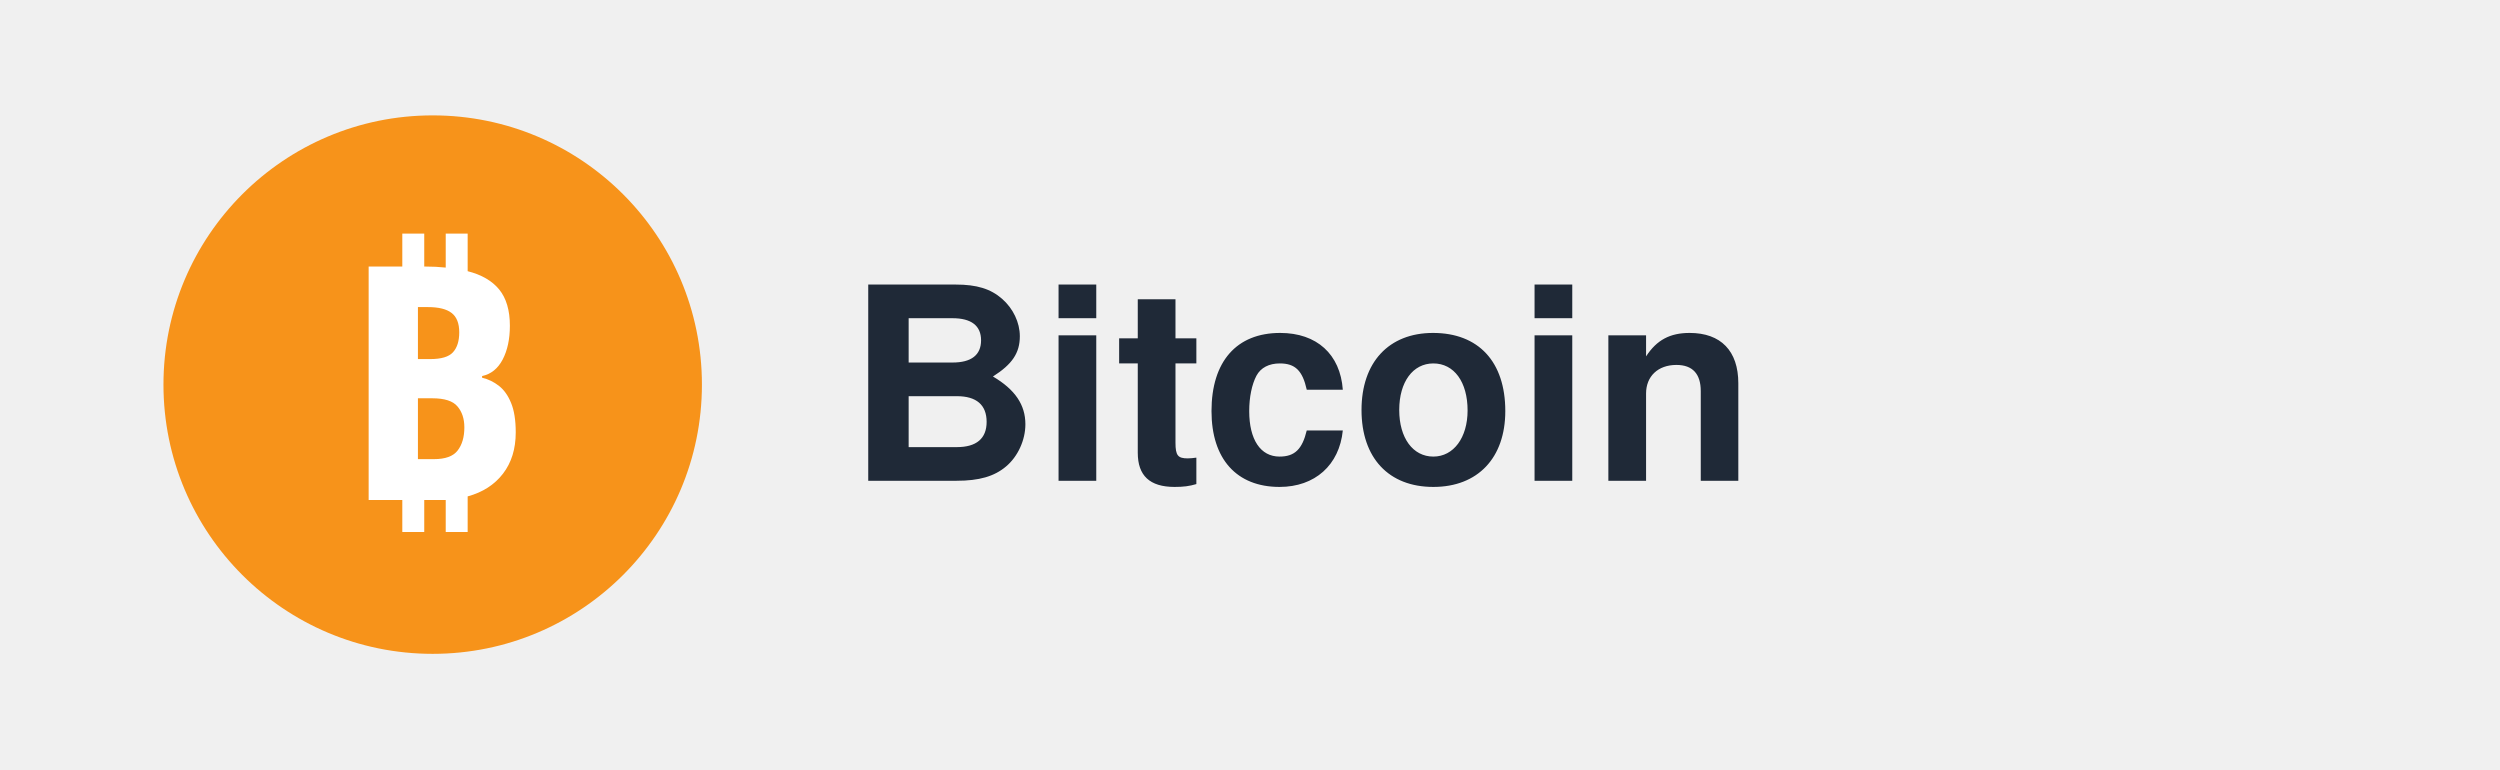
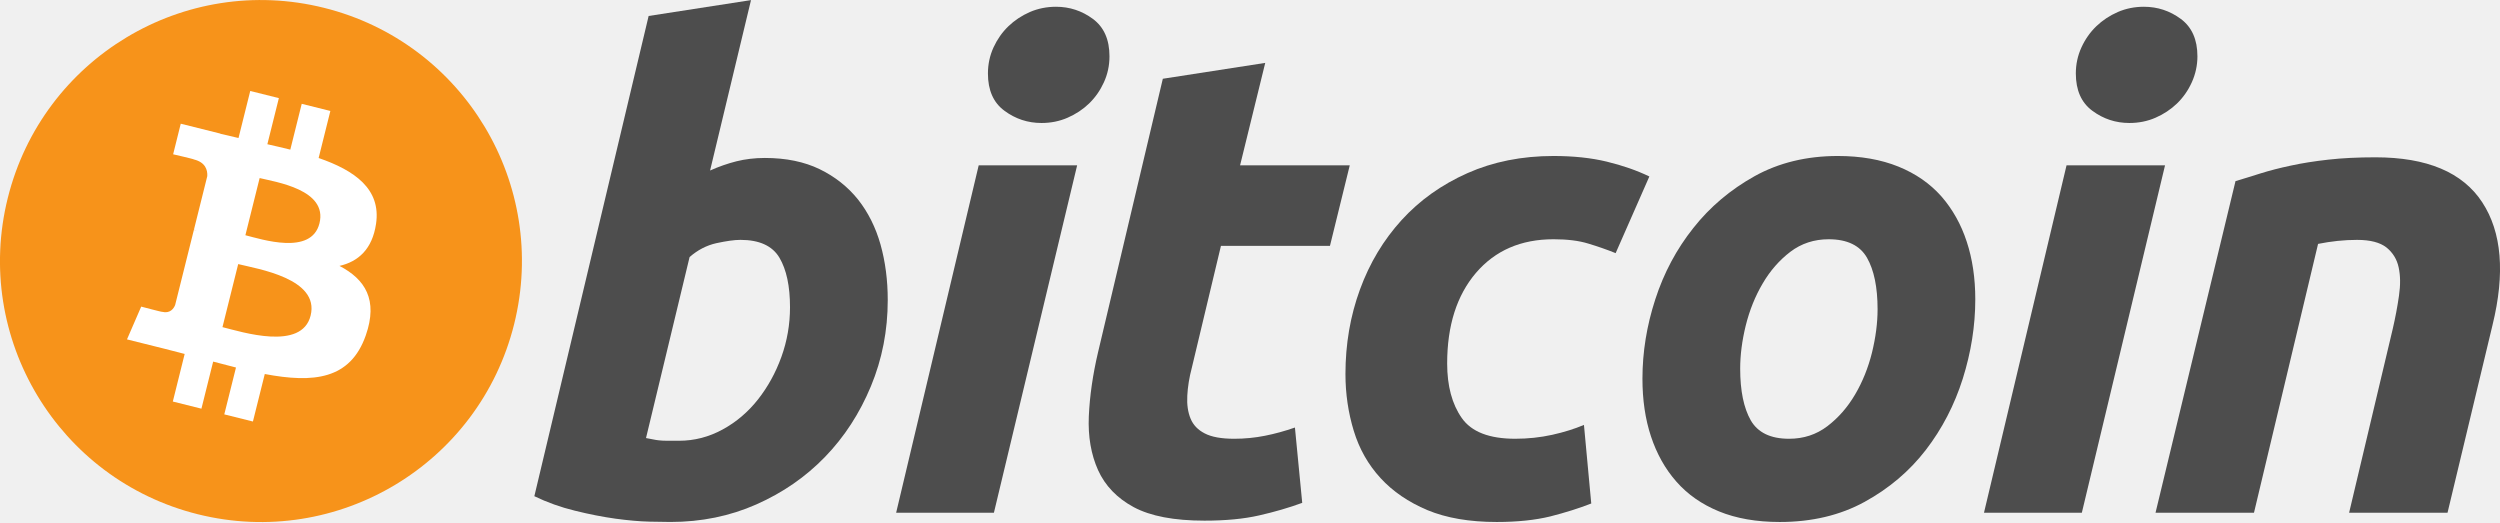
- <svg xmlns="http://www.w3.org/2000/svg" viewBox="0 0 260 80" width="260" height="80">
-   <circle cx="45" cy="40" r="28" fill="#F7931A" />
-   <text x="45" y="52" font-family="'Arial Black', sans-serif" font-size="34" font-weight="900" fill="#FFFFFF" text-anchor="middle">₿</text>
-   <text x="88" y="50" font-family="'Helvetica Neue', Helvetica, Arial, sans-serif" font-size="28" font-weight="bold" fill="#1f2937">Bitcoin</text>
+ <svg xmlns="http://www.w3.org/2000/svg" height="64.001" width="306.5" version="1.1">
+   <g transform="translate(-289.6074,-317.5047)">
+     <path d="m352.64,357.25c-4.274,17.143-21.637,27.576-38.782,23.301-17.138-4.274-27.571-21.638-23.295-38.78,4.272-17.145,21.635-27.579,38.775-23.305,17.144,4.274,27.576,21.64,23.302,38.784z" fill="#f7931a" />
+     <path d="m335.71,344.95c0.637-4.258-2.605-6.547-7.038-8.074l1.438-5.768-3.511-0.875-1.4,5.616c-0.923-0.23-1.871-0.447-2.813-0.662l1.41-5.653-3.509-0.875-1.439,5.766c-0.764-0.174-1.514-0.346-2.242-0.527l0.004-0.018-4.842-1.209-0.934,3.75s2.605,0.597,2.55,0.634c1.422,0.355,1.679,1.296,1.636,2.042l-1.638,6.571c0.098,0.025,0.225,0.061,0.365,0.117-0.117-0.029-0.242-0.061-0.371-0.092l-2.296,9.205c-0.174,0.432-0.615,1.08-1.609,0.834,0.035,0.051-2.552-0.637-2.552-0.637l-1.743,4.019,4.569,1.139c0.85,0.213,1.683,0.436,2.503,0.646l-1.453,5.834,3.507,0.875,1.439-5.772c0.958,0.26,1.888,0.5,2.798,0.726l-1.434,5.745,3.511,0.875,1.453-5.823c5.987,1.133,10.489,0.676,12.384-4.739,1.527-4.36-0.076-6.875-3.226-8.515,2.294-0.529,4.022-2.038,4.483-5.155zm-8.022,11.249c-1.085,4.36-8.426,2.003-10.806,1.412l1.928-7.729c2.38,0.594,10.012,1.77,8.878,6.317zm1.086-11.312c-0.99,3.966-7.1,1.951-9.082,1.457l1.748-7.01c1.982,0.494,8.365,1.416,7.334,5.553z" fill="#FFF" />
+     <path fill="#4d4d4d" d="m383.38,336.87c2.595,0,4.837,0.465,6.721,1.378,1.893,0.922,3.455,2.164,4.708,3.726,1.236,1.57,2.156,3.405,2.75,5.508,0.59,2.109,0.886,4.376,0.886,6.803,0,3.728-0.683,7.25-2.062,10.57-1.379,3.325-3.25,6.209-5.63,8.669-2.378,2.457-5.186,4.394-8.424,5.825-3.233,1.432-6.748,2.148-10.522,2.148-0.488,0-1.346-0.014-2.558-0.039s-2.605-0.15-4.165-0.361c-1.57-0.219-3.23-0.543-4.983-0.977-1.752-0.426-3.416-1.023-4.983-1.781l14.012-58.876,12.55-1.945-5.017,20.893c1.074-0.484,2.156-0.859,3.236-1.132,1.081-0.269,2.241-0.409,3.481-0.409zm-10.527,34.671c1.89,0,3.671-0.465,5.344-1.378,1.678-0.914,3.126-2.148,4.339-3.685,1.213-1.544,2.173-3.283,2.873-5.226s1.054-3.97,1.054-6.079c0-2.591-0.433-4.612-1.296-6.073-0.863-1.455-2.46-2.187-4.779-2.187-0.76,0-1.739,0.145-2.953,0.404-1.218,0.275-2.308,0.846-3.285,1.705l-5.342,22.188c0.322,0.057,0.607,0.111,0.85,0.162,0.238,0.055,0.501,0.094,0.763,0.121,0.277,0.031,0.594,0.047,0.977,0.047s0.862,0.001,1.455,0.001z" />
+     <path fill="#4d4d4d" d="m411.46,380.37h-11.987l10.123-42.597h12.069l-10.205,42.597zm5.833-47.787c-1.673,0-3.19-0.498-4.536-1.496-1.357-0.992-2.029-2.519-2.029-4.577,0-1.132,0.23-2.194,0.686-3.196,0.463-1,1.068-1.861,1.826-2.593,0.757-0.726,1.634-1.306,2.63-1.743,1.002-0.43,2.068-0.645,3.204-0.645,1.672,0,3.181,0.498,4.532,1.496,1.346,1.003,2.023,2.53,2.023,4.577,0,1.136-0.229,2.202-0.689,3.202-0.457,1-1.062,1.861-1.82,2.593-0.751,0.727-1.636,1.305-2.63,1.738-1.003,0.437-2.065,0.644-3.197,0.644z" />
+     <path fill="#4d4d4d" d="m432.17,327.16,12.555-1.945-3.083,12.556h13.446l-2.428,9.878h-13.365l-3.56,14.9c-0.328,1.242-0.514,2.402-0.566,3.48-0.059,1.083,0.078,2.013,0.402,2.796,0.322,0.785,0.901,1.39,1.741,1.818,0.836,0.435,2.033,0.654,3.603,0.654,1.293,0,2.553-0.123,3.771-0.367,1.211-0.24,2.438-0.574,3.68-1.011l0.894,9.236c-1.62,0.594-3.374,1.105-5.264,1.535-1.893,0.436-4.134,0.646-6.724,0.646-3.724,0-6.611-0.553-8.668-1.654-2.054-1.109-3.506-2.624-4.375-4.542-0.857-1.911-1.24-4.114-1.133-6.596,0.111-2.488,0.486-5.103,1.133-7.857l7.941-33.527z" />
+     <path fill="#4d4d4d" d="m454.56,363.36c0-3.669,0.594-7.129,1.781-10.368,1.185-3.242,2.892-6.077,5.107-8.51,2.207-2.421,4.896-4.339,8.061-5.747,3.15-1.4,6.677-2.106,10.564-2.106,2.433,0,4.606,0.23,6.518,0.691,1.92,0.465,3.657,1.066,5.228,1.82l-4.134,9.4c-1.08-0.438-2.201-0.824-3.36-1.174-1.16-0.357-2.576-0.529-4.251-0.529-4.001,0-7.164,1.379-9.518,4.128-2.345,2.751-3.526,6.454-3.526,11.099,0,2.753,0.594,4.979,1.786,6.682,1.186,1.703,3.377,2.55,6.558,2.55,1.57,0,3.085-0.164,4.536-0.484,1.462-0.324,2.753-0.732,3.89-1.214l0.895,9.636c-1.516,0.588-3.188,1.119-5.022,1.584-1.838,0.449-4.026,0.682-6.563,0.682-3.349,0-6.184-0.49-8.503-1.455-2.32-0.98-4.237-2.281-5.747-3.929-1.518-1.652-2.608-3.581-3.282-5.795-0.674-2.212-1.018-4.536-1.018-6.961z" />
+     <path fill="#4d4d4d" d="m507.81,381.5c-2.861,0-5.346-0.436-7.454-1.299-2.102-0.863-3.843-2.074-5.22-3.644-1.379-1.562-2.411-3.413-3.118-5.546-0.707-2.132-1.047-4.493-1.047-7.08,0-3.245,0.521-6.489,1.574-9.724,1.048-3.242,2.603-6.155,4.661-8.744,2.042-2.593,4.561-4.713,7.527-6.366,2.963-1.642,6.371-2.468,10.199-2.468,2.809,0,5.281,0.437,7.418,1.3,2.127,0.861,3.879,2.082,5.264,3.644,1.37,1.57,2.411,3.413,3.111,5.549,0.705,2.128,1.053,4.495,1.053,7.084,0,3.235-0.514,6.479-1.534,9.724-1.021,3.229-2.536,6.149-4.536,8.744-1.996,2.589-4.492,4.708-7.49,6.354-2.994,1.646-6.466,2.472-10.408,2.472zm5.991-34.662c-1.777,0-3.348,0.516-4.693,1.535-1.35,1.031-2.484,2.327-3.398,3.89-0.924,1.57-1.609,3.282-2.072,5.143-0.459,1.865-0.684,3.628-0.684,5.303,0,2.703,0.436,4.808,1.293,6.323,0.869,1.507,2.43,2.265,4.699,2.265,1.783,0,3.346-0.512,4.699-1.542,1.342-1.023,2.477-2.32,3.398-3.886,0.918-1.562,1.609-3.279,2.072-5.143,0.453-1.859,0.684-3.632,0.684-5.304,0-2.696-0.434-4.806-1.299-6.319-0.864-1.507-2.432-2.265-4.699-2.265z" />
+     <path fill="#4d4d4d" d="m544.84,380.37h-11.997l10.123-42.597h12.075l-10.201,42.597zm5.824-47.787c-1.672,0-3.188-0.498-4.532-1.496-1.35-0.992-2.028-2.519-2.028-4.577,0-1.132,0.233-2.194,0.69-3.196,0.457-1,1.066-1.861,1.824-2.593,0.753-0.726,1.638-1.306,2.632-1.743,0.996-0.43,2.062-0.645,3.194-0.645,1.676,0,3.19,0.498,4.538,1.496,1.349,1.003,2.03,2.53,2.03,4.577,0,1.136-0.242,2.202-0.695,3.202s-1.062,1.861-1.817,2.593c-0.76,0.727-1.634,1.305-2.63,1.738-1.004,0.437-2.068,0.644-3.206,0.644z" />
+     <path fill="#4d4d4d" d="m563.68,339.71c0.91-0.266,1.926-0.586,3.031-0.934,1.109-0.348,2.348-0.672,3.732-0.964,1.369-0.301,2.914-0.545,4.613-0.734,1.699-0.193,3.635-0.287,5.786-0.287,6.322,0,10.68,1.841,13.086,5.512,2.404,3.671,2.82,8.695,1.26,15.063l-5.514,23h-12.066l5.344-22.516c0.326-1.406,0.582-2.765,0.771-4.093,0.191-1.316,0.18-2.476-0.043-3.48-0.213-0.992-0.715-1.804-1.494-2.433-0.791-0.619-1.986-0.93-3.607-0.93-1.563,0-3.153,0.168-4.776,0.492l-7.857,32.959h-12.071l9.805-40.655z" />
+   </g>
</svg>
